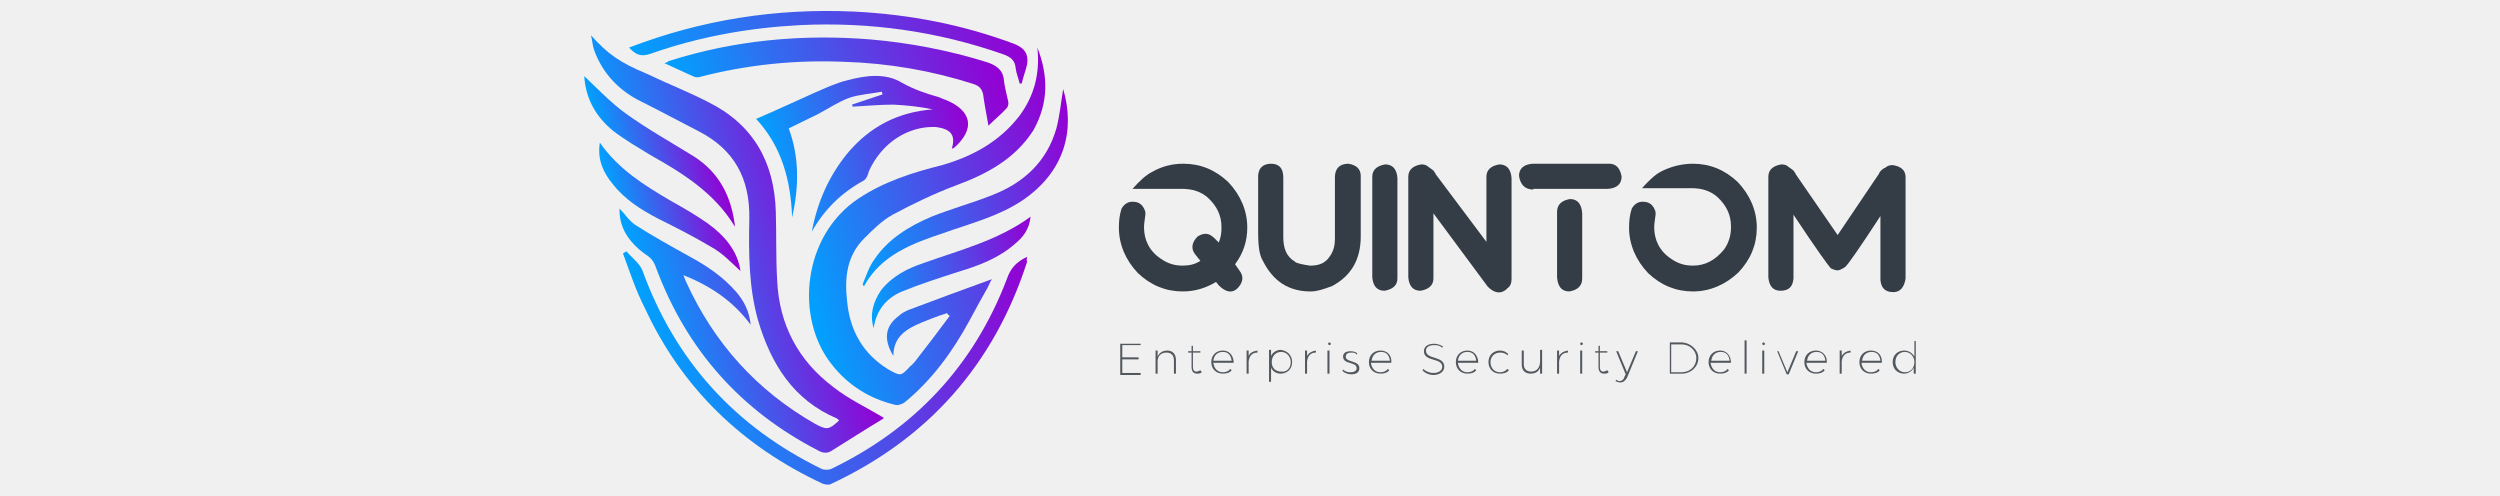
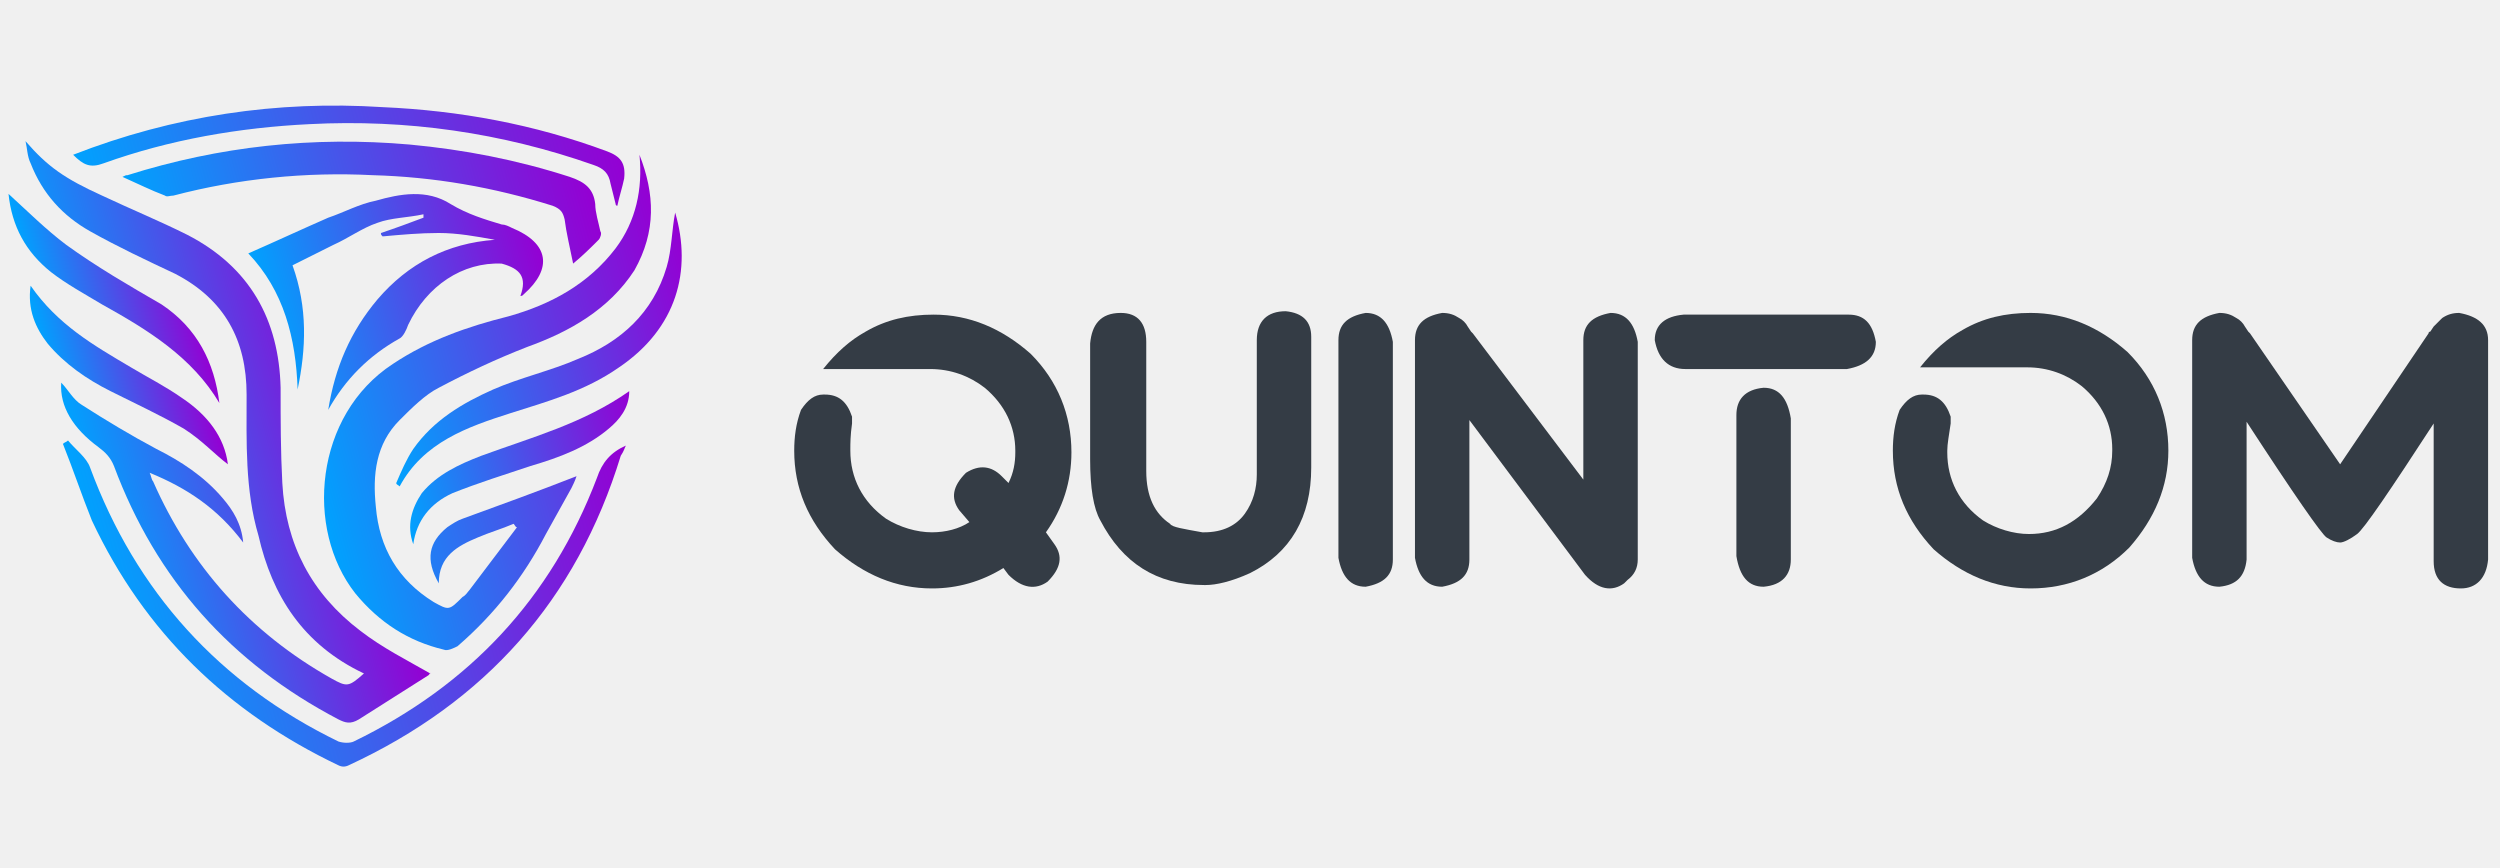
- <svg xmlns="http://www.w3.org/2000/svg" version="1.1" id="Layer_1" x="0px" y="0px" viewBox="0 0 368 73" style="enable-background:new 0 0 368 73;" xml:space="preserve">
+ <svg xmlns="http://www.w3.org/2000/svg" version="1.1" id="Layer_1" x="0px" y="0px" viewBox="0 0 147 51" style="enable-background:new 0 0 147 51;" xml:space="preserve">
  <style type="text/css">
- 	.st0{fill:url(#SVGID_1_);}
- 	.st1{fill:url(#SVGID_2_);}
- 	.st2{fill:url(#SVGID_3_);}
- 	.st3{fill:url(#SVGID_4_);}
- 	.st4{fill:url(#SVGID_5_);}
- 	.st5{fill:url(#SVGID_6_);}
- 	.st6{fill:url(#SVGID_7_);}
- 	.st7{fill:url(#SVGID_8_);}
- 	.st8{fill:url(#SVGID_9_);}
- 	.st9{fill:url(#SVGID_10_);}
- 	.st10{fill:url(#SVGID_11_);}
- 	.st11{fill:url(#SVGID_12_);}
- 	.st12{fill:url(#SVGID_13_);}
- 	.st13{fill:url(#SVGID_14_);}
- 	.st14{fill:url(#SVGID_15_);}
- 	.st15{fill:url(#SVGID_16_);}
- 	.st16{fill:url(#SVGID_17_);}
- 	.st17{fill:url(#SVGID_18_);}
- 	.st18{fill:url(#SVGID_19_);}
- 	.st19{fill:url(#SVGID_20_);}
- 	.st20{fill:url(#SVGID_21_);}
- 	.st21{fill:url(#SVGID_22_);}
- 	.st22{fill:url(#SVGID_23_);}
- 	.st23{fill:url(#SVGID_24_);}
- 	.st24{fill:url(#SVGID_25_);}
- 	.st25{fill:url(#SVGID_26_);}
- 	.st26{fill:url(#SVGID_27_);}
- 	.st27{fill:url(#SVGID_28_);}
- 	.st28{fill:url(#SVGID_29_);}
- 	.st29{fill:url(#SVGID_30_);}
- 	.st30{fill:url(#SVGID_31_);}
- 	.st31{fill:url(#SVGID_32_);}
- 	.st32{fill:url(#SVGID_33_);}
- 	.st33{fill:url(#SVGID_34_);}
- 	.st34{fill:url(#SVGID_35_);}
- 	.st35{fill:url(#SVGID_36_);}
- 	.st36{fill:url(#SVGID_37_);}
- 	.st37{fill:url(#SVGID_38_);}
- 	.st38{fill:url(#SVGID_39_);}
- 	.st39{fill:url(#SVGID_40_);}
- 	.st40{fill:#343C45;}
- 	.st41{fill:#52585E;}
- 	.st42{fill:url(#SVGID_41_);}
- 	.st43{fill:url(#SVGID_42_);}
- 	.st44{fill:url(#SVGID_43_);}
- 	.st45{fill:url(#SVGID_44_);}
- 	.st46{fill:url(#SVGID_45_);}
- 	.st47{fill:url(#SVGID_46_);}
- 	.st48{fill:url(#SVGID_47_);}
- 	.st49{fill:url(#SVGID_48_);}
- 	.st50{fill:url(#SVGID_49_);}
- 	.st51{fill:url(#SVGID_50_);}
- 	.st52{fill:url(#SVGID_51_);}
- 	.st53{fill:url(#SVGID_52_);}
- 	.st54{fill:url(#SVGID_53_);}
- 	.st55{fill:url(#SVGID_54_);}
- 	.st56{fill:url(#SVGID_55_);}
- 	.st57{fill:url(#SVGID_56_);}
- 	.st58{fill:url(#SVGID_57_);}
- 	.st59{fill:url(#SVGID_58_);}
- 	.st60{fill:url(#SVGID_59_);}
- 	.st61{fill:url(#SVGID_60_);}
- 	.st62{fill:url(#SVGID_61_);}
- 	.st63{fill:url(#SVGID_62_);}
- 	.st64{fill:url(#SVGID_63_);}
- 	.st65{fill:url(#SVGID_64_);}
- 	.st66{fill:url(#SVGID_65_);}
- 	.st67{fill:url(#SVGID_66_);}
- 	.st68{fill:url(#SVGID_67_);}
- 	.st69{fill:url(#SVGID_68_);}
- 	.st70{fill:url(#SVGID_69_);}
- 	.st71{fill:url(#SVGID_70_);}
+ 	.st0{fill:#FFFFFF;}
+ 	.st1{fill:#343C45;}
+ 	.st2{fill:url(#SVGID_1_);}
+ 	.st3{fill:url(#SVGID_2_);}
+ 	.st4{fill:url(#SVGID_3_);}
+ 	.st5{fill:url(#SVGID_4_);}
+ 	.st6{fill:url(#SVGID_5_);}
+ 	.st7{fill:url(#SVGID_6_);}
+ 	.st8{fill:url(#SVGID_7_);}
+ 	.st9{fill:url(#SVGID_8_);}
+ 	.st10{fill:url(#SVGID_9_);}
+ 	.st11{fill:url(#SVGID_10_);}
+ 	.st12{fill:url(#SVGID_11_);}
+ 	.st13{fill:url(#SVGID_12_);}
+ 	.st14{fill:url(#SVGID_13_);}
+ 	.st15{fill:url(#SVGID_14_);}
+ 	.st16{fill:url(#SVGID_15_);}
+ 	.st17{fill:url(#SVGID_16_);}
+ 	.st18{fill:url(#SVGID_17_);}
+ 	.st19{fill:url(#SVGID_18_);}
+ 	.st20{fill:url(#SVGID_19_);}
+ 	.st21{fill:url(#SVGID_20_);}
+ 	.st22{fill:url(#SVGID_21_);}
+ 	.st23{fill:url(#SVGID_22_);}
+ 	.st24{fill:url(#SVGID_23_);}
+ 	.st25{fill:url(#SVGID_24_);}
+ 	.st26{fill:url(#SVGID_25_);}
+ 	.st27{fill:url(#SVGID_26_);}
+ 	.st28{fill:url(#SVGID_27_);}
+ 	.st29{fill:url(#SVGID_28_);}
+ 	.st30{fill:url(#SVGID_29_);}
+ 	.st31{fill:url(#SVGID_30_);}
</style>
  <g>
    <g>
      <g>
-         <path class="st40" d="M179.4,35.7c0.3-0.7,0.4-1.4,0.4-2.1v-0.2c0-1.7-0.7-3.1-2-4.3c-1-0.9-2.3-1.3-3.8-1.3h-7.3l0,0     c1-1.1,1.9-2,2.9-2.5c1.4-0.8,2.9-1.2,4.6-1.2c2.5,0,4.7,0.9,6.6,2.7c1.8,1.9,2.8,4.2,2.8,6.7c0,2-0.6,3.8-1.8,5.4l0.7,1     c0.6,0.8,0.5,1.7-0.4,2.6c-0.8,0.7-1.7,0.5-2.7-0.5l-0.4-0.5c-1.5,0.9-3.1,1.4-4.9,1.4c-2.5,0-4.7-0.9-6.6-2.7     c-1.8-1.9-2.8-4.2-2.8-6.7c0-1,0.1-1.9,0.4-2.8c0.4-0.7,1-1,1.5-1h0.2c0.9,0,1.5,0.5,1.8,1.5c0,0.2,0,0.3,0,0.4     c-0.1,0.8-0.2,1.4-0.2,1.8v0.1c0,1.8,0.8,3.5,2.5,4.6c1,0.7,2,1,3.2,1c1,0,1.8-0.2,2.6-0.7l-0.8-1c-0.6-0.8-0.5-1.7,0.4-2.6     c1-0.6,1.7-0.5,2.5,0.3L179.4,35.7z" />
-         <path class="st40" d="M187.1,24.1c1.2,0,1.8,0.7,1.8,2v8.8c0,1.7,0.5,2.9,1.7,3.6c0.1,0.2,0.9,0.4,2.2,0.6h0.1     c1.3,0,2.2-0.4,2.8-1.3c0.6-0.8,0.8-1.7,0.8-2.6v-9.1c0-1.3,0.7-2,2-2c1.2,0.2,1.8,0.8,1.8,1.8v8.9c0,3.4-1.4,5.8-4.2,7.3     c-1.3,0.5-2.3,0.8-3.1,0.8h-0.1c-3.2,0-5.5-1.5-7-4.5c-0.5-0.8-0.7-2.1-0.7-4.2v-7.9C185.1,24.9,185.8,24.1,187.1,24.1z" />
-         <path class="st40" d="M202,28.8V26c0-1,0.7-1.6,1.9-1.8c1.1,0,1.7,0.7,1.8,2v0.4c0,0.1,0,0.1,0,0.2V41c0,1-0.7,1.6-1.9,1.8     c-1.1,0-1.7-0.7-1.8-2V28.8z" />
-         <path class="st40" d="M211,31.4V41c0,1-0.7,1.6-1.9,1.8c-1.1,0-1.7-0.7-1.8-2v-12V26c0-1,0.7-1.6,1.9-1.8c0.5,0,0.8,0.1,1.1,0.4     c0.2,0.1,0.4,0.3,0.7,0.5l0.2,0.3c0.1,0.1,0.1,0.1,0.1,0.2l7.5,10v-6.7V26c0-1,0.7-1.6,1.9-1.8c1.1,0,1.7,0.7,1.8,2v0.4     c0,0.1,0,0.1,0,0.2v14.3c0,0.6-0.2,1.1-0.7,1.4c-0.1,0.1-0.1,0.2-0.2,0.2c-0.8,0.6-1.7,0.4-2.6-0.5L211,31.4z" />
-         <path class="st40" d="M225.7,27.9c-1.2,0-1.9-0.7-2.1-2c0-1.1,0.7-1.7,2-1.8c0.1,0,0.1,0,0.2,0h11.1c1,0,1.6,0.7,1.8,1.9     c0,1.1-0.7,1.7-2,1.8h-1.3l0,0H225.7z M232.9,38.8V41c0,1.1-0.7,1.7-1.9,1.9c-1.1,0-1.7-0.7-1.8-2.1v-7.4l0,0v-2.2     c0-1.1,0.7-1.7,1.9-1.9c1.1,0,1.7,0.7,1.8,2.1V38.8L232.9,38.8z" />
-         <path class="st40" d="M249.2,24.1c2.5,0,4.7,0.9,6.6,2.7c1.8,1.9,2.8,4.2,2.8,6.7c0,2.5-0.9,4.7-2.7,6.6     c-1.9,1.8-4.2,2.8-6.7,2.8c-2.5,0-4.7-0.9-6.6-2.7c-1.8-1.9-2.8-4.2-2.8-6.7c0-1,0.1-1.9,0.4-2.8c0.4-0.7,1-1,1.5-1h0.2     c0.9,0,1.5,0.5,1.8,1.5c0,0.2,0,0.3,0,0.4c-0.1,0.8-0.2,1.4-0.2,1.8v0.1c0,1.8,0.8,3.5,2.5,4.6c1,0.7,2,1,3.2,1     c1.8,0,3.3-0.8,4.6-2.4c0.7-1,1-2.1,1-3.2v-0.2c0-1.7-0.7-3.1-2-4.3c-1-0.9-2.3-1.3-3.8-1.3h-7.3l0,0c1-1.1,1.9-2,2.9-2.5     C246,24.5,247.6,24.1,249.2,24.1z" />
-         <path class="st40" d="M264,31.6V41c-0.1,1.2-0.7,1.8-1.9,1.8c-1.1,0-1.7-0.7-1.8-2v-12V26c0-1,0.7-1.6,1.9-1.8     c0.5,0,0.8,0.1,1.1,0.4c0.2,0.1,0.4,0.3,0.7,0.5l0.2,0.3c0.1,0.1,0.1,0.1,0.1,0.2l6.2,9l6-8.9c0.1-0.1,0.1-0.1,0.1-0.2l0.2-0.3     c0.2-0.2,0.4-0.4,0.7-0.5c0.3-0.3,0.7-0.4,1.1-0.4c1.3,0.2,1.9,0.8,1.9,1.8v2.9v12c-0.2,1.3-0.8,2-1.8,2c-1.2,0-1.8-0.6-1.9-1.8     v-9.4c-3,4.6-4.8,7.2-5.2,7.5s-0.9,0.5-1.1,0.5s-0.6-0.1-1-0.3C269.2,39.2,267.3,36.6,264,31.6z" />
-       </g>
-       <g>
-         <g>
-           <path class="st41" d="M167.9,50.5v0.3h-2.7v1.8h2.4v0.3h-2.4v2h2.7v0.3h-3v-4.6h3V50.5z" />
-           <path class="st41" d="M173.1,53V55h-0.3v-2c0-0.7-0.4-1.1-1.1-1.1c-0.8,0-1.3,0.5-1.3,1.3V55h-0.3v-3.4h0.3v0.9      c0.2-0.5,0.7-0.9,1.4-0.9C172.6,51.6,173.1,52.1,173.1,53z" />
-           <path class="st41" d="M176.9,54.8c-0.2,0.2-0.5,0.2-0.7,0.2c-0.5,0-0.8-0.3-0.8-1v-2.1h-0.5v-0.2h0.5v-0.8h0.2v0.8h1.1v0.2h-1.1      v2.1c0,0.5,0.2,0.7,0.5,0.7c0.2,0,0.4-0.1,0.6-0.2L176.9,54.8z" />
-           <path class="st41" d="M181.6,53.4h-3c0.1,0.8,0.6,1.4,1.4,1.4c0.5,0,0.9-0.2,1.1-0.5l0.2,0.2c-0.3,0.4-0.8,0.5-1.3,0.5      c-1,0-1.7-0.7-1.7-1.7c0-1,0.7-1.7,1.7-1.7C181,51.6,181.6,52.4,181.6,53.4z M181.3,53.1c-0.1-0.8-0.5-1.3-1.3-1.3      s-1.3,0.5-1.4,1.3H181.3z" />
-           <path class="st41" d="M185.1,51.6v0.3c-0.8,0-1.2,0.5-1.3,1.3V55h-0.3v-3.4h0.3v0.8C184,51.9,184.5,51.7,185.1,51.6z" />
-           <path class="st41" d="M190.2,53.3c0,1-0.7,1.7-1.7,1.7c-0.7,0-1.2-0.4-1.4-0.9v2.1h-0.3v-4.7h0.3v0.9c0.2-0.5,0.8-0.9,1.4-0.9      C189.5,51.6,190.2,52.3,190.2,53.3z M190,53.3c0-0.8-0.6-1.5-1.4-1.5s-1.4,0.6-1.4,1.5c0,0.9,0.6,1.4,1.4,1.4      C189.4,54.8,190,54.2,190,53.3z" />
-           <path class="st41" d="M193.7,51.6v0.3c-0.8,0-1.2,0.5-1.3,1.3V55h-0.3v-3.4h0.3v0.8C192.7,51.9,193.1,51.7,193.7,51.6z" />
-           <path class="st41" d="M195.9,50.6c0,0.1-0.1,0.2-0.2,0.2c-0.1,0-0.2-0.1-0.2-0.2c0-0.1,0.1-0.2,0.2-0.2      C195.7,50.4,195.9,50.5,195.9,50.6z M195.7,51.7V55h-0.3v-3.4H195.7z" />
-           <path class="st41" d="M198.9,51.9c-0.5,0-0.8,0.2-0.8,0.6c0,0.9,2,0.5,2,1.7c0,0.7-0.6,0.9-1.2,0.9c-0.5,0-1-0.2-1.3-0.5      l0.1-0.2c0.3,0.3,0.7,0.4,1.1,0.4c0.5,0,0.9-0.2,0.9-0.6c0-1-2-0.5-2-1.7c0-0.6,0.5-0.8,1.1-0.8c0.4,0,0.7,0.1,1,0.3l-0.1,0.2      C199.5,51.9,199.2,51.9,198.9,51.9z" />
-           <path class="st41" d="M204.8,53.4h-3c0.1,0.8,0.6,1.4,1.4,1.4c0.5,0,0.9-0.2,1.1-0.5l0.2,0.2c-0.3,0.4-0.8,0.5-1.3,0.5      c-1,0-1.7-0.7-1.7-1.7c0-1,0.7-1.7,1.7-1.7C204.3,51.6,204.9,52.4,204.8,53.4z M204.6,53.1c-0.1-0.8-0.5-1.3-1.3-1.3      s-1.3,0.5-1.4,1.3H204.6z" />
-           <path class="st41" d="M211.1,50.8c-0.7,0-1.2,0.3-1.2,0.8c0,1.4,2.7,0.7,2.7,2.4c0,0.7-0.7,1.2-1.6,1.2c-0.6,0-1.3-0.3-1.6-0.7      l0.1-0.2c0.4,0.4,1,0.6,1.5,0.6c0.8,0,1.3-0.4,1.3-0.9c0-1.4-2.7-0.7-2.7-2.3c0-0.7,0.6-1.1,1.5-1.1c0.5,0,1,0.2,1.3,0.4      l-0.1,0.2C211.9,50.8,211.4,50.8,211.1,50.8z" />
-           <path class="st41" d="M217.6,53.4h-3c0.1,0.8,0.6,1.4,1.4,1.4c0.5,0,0.9-0.2,1.1-0.5l0.2,0.2c-0.3,0.4-0.8,0.5-1.3,0.5      c-1,0-1.7-0.7-1.7-1.7c0-1,0.7-1.7,1.7-1.7C217,51.6,217.6,52.4,217.6,53.4z M217.3,53.1c-0.1-0.8-0.5-1.3-1.3-1.3      s-1.3,0.5-1.4,1.3H217.3z" />
-           <path class="st41" d="M220.8,51.9c-0.8,0-1.4,0.6-1.4,1.4c0,0.9,0.6,1.5,1.4,1.5c0.5,0,0.8-0.2,1.1-0.5l0.2,0.2      c-0.3,0.4-0.8,0.5-1.3,0.5c-1,0-1.7-0.7-1.7-1.7c0-1,0.7-1.7,1.7-1.7c0.5,0,0.9,0.2,1.2,0.5l-0.1,0.2      C221.6,52,221.2,51.9,220.8,51.9z" />
-           <path class="st41" d="M227,51.7V55h-0.3v-0.9c-0.2,0.6-0.7,0.9-1.4,0.9c-0.8,0-1.3-0.5-1.3-1.3v-2.1h0.3v2      c0,0.7,0.4,1.1,1.1,1.1c0.8,0,1.3-0.6,1.3-1.5v-1.7H227z" />
-           <path class="st41" d="M230.8,51.6v0.3c-0.8,0-1.2,0.5-1.3,1.3V55h-0.3v-3.4h0.3v0.8C229.8,51.9,230.2,51.7,230.8,51.6z" />
-           <path class="st41" d="M233,50.6c0,0.1-0.1,0.2-0.2,0.2s-0.2-0.1-0.2-0.2c0-0.1,0.1-0.2,0.2-0.2S233,50.5,233,50.6z M232.9,51.7      V55h-0.3v-3.4H232.9z" />
-           <path class="st41" d="M236.8,54.8c-0.2,0.2-0.5,0.2-0.7,0.2c-0.5,0-0.8-0.3-0.8-1v-2.1h-0.5v-0.2h0.5v-0.8h0.2v0.8h1.1v0.2h-1.1      v2.1c0,0.5,0.2,0.7,0.5,0.7c0.2,0,0.4-0.1,0.6-0.2L236.8,54.8z" />
-           <path class="st41" d="M238.5,56.3c-0.2,0-0.5-0.1-0.7-0.2l0.1-0.2c0.2,0.1,0.3,0.2,0.5,0.2c0.3,0,0.6-0.2,0.7-0.6l0.2-0.4      l-1.4-3.4h0.3l1.3,3.1l1.3-3.1h0.3l-1.6,3.9C239.2,56.1,238.9,56.3,238.5,56.3z" />
-           <path class="st41" d="M250,52.7c0,1.3-1.1,2.3-2.4,2.3h-1.8v-4.6h1.8C248.9,50.5,250,51.5,250,52.7z M249.7,52.7      c0-1.1-1-2-2.1-2H246v4.1h1.5C248.8,54.8,249.7,53.9,249.7,52.7z" />
-           <path class="st41" d="M254.8,53.4h-3c0.1,0.8,0.6,1.4,1.4,1.4c0.5,0,0.9-0.2,1.1-0.5l0.2,0.2c-0.3,0.4-0.8,0.5-1.3,0.5      c-1,0-1.7-0.7-1.7-1.7c0-1,0.7-1.7,1.7-1.7C254.2,51.6,254.8,52.4,254.8,53.4z M254.6,53.1c-0.1-0.8-0.5-1.3-1.3-1.3      s-1.3,0.5-1.4,1.3H254.6z" />
-           <path class="st41" d="M257.1,50.2V55h-0.3v-4.9H257.1z" />
-           <path class="st41" d="M259.8,50.6c0,0.1-0.1,0.2-0.2,0.2c-0.1,0-0.2-0.1-0.2-0.2c0-0.1,0.1-0.2,0.2-0.2      C259.7,50.4,259.8,50.5,259.8,50.6z M259.7,51.7V55h-0.3v-3.4H259.7z" />
-           <path class="st41" d="M261.8,51.7l1.3,3.1l1.3-3.1h0.3l-1.4,3.4h-0.3l-1.4-3.4H261.8z" />
-           <path class="st41" d="M268.9,53.4h-3c0.1,0.8,0.6,1.4,1.4,1.4c0.5,0,0.9-0.2,1.1-0.5l0.2,0.2c-0.3,0.4-0.8,0.5-1.3,0.5      c-1,0-1.7-0.7-1.7-1.7c0-1,0.7-1.7,1.7-1.7C268.3,51.6,269,52.4,268.9,53.4z M268.7,53.1c-0.1-0.8-0.5-1.3-1.3-1.3      s-1.3,0.5-1.4,1.3H268.7z" />
-           <path class="st41" d="M272.4,51.6v0.3c-0.8,0-1.2,0.5-1.3,1.3V55h-0.3v-3.4h0.3v0.8C271.4,51.9,271.8,51.7,272.4,51.6z" />
-           <path class="st41" d="M277,53.4h-3c0.1,0.8,0.6,1.4,1.4,1.4c0.5,0,0.9-0.2,1.1-0.5l0.2,0.2c-0.3,0.4-0.8,0.5-1.3,0.5      c-1,0-1.7-0.7-1.7-1.7c0-1,0.7-1.7,1.7-1.7C276.5,51.6,277.1,52.4,277,53.4z M276.8,53.1c-0.1-0.8-0.5-1.3-1.3-1.3      s-1.3,0.5-1.4,1.3H276.8z" />
-           <path class="st41" d="M282,50.2V55h-0.3v-0.9c-0.2,0.5-0.8,0.9-1.4,0.9c-1,0-1.7-0.7-1.7-1.7c0-1,0.7-1.7,1.7-1.7      c0.7,0,1.2,0.4,1.5,0.9v-2.3C281.8,50.2,282,50.2,282,50.2z M281.8,53.3c0-0.8-0.6-1.5-1.4-1.5c-0.8,0-1.4,0.6-1.4,1.5      c0,0.8,0.6,1.5,1.4,1.5C281.2,54.8,281.8,54.2,281.8,53.3z" />
-         </g>
+         <path class="st1" d="M59.3,28.4c0.3-0.6,0.4-1.2,0.4-1.8v-0.1c0-1.4-0.6-2.7-1.8-3.7c-0.9-0.7-2-1.1-3.2-1.1h-6.3v0     c0.8-1,1.6-1.7,2.5-2.2c1.2-0.7,2.5-1,4-1c2.1,0,4,0.8,5.7,2.3c1.6,1.6,2.4,3.6,2.4,5.8c0,1.7-0.5,3.3-1.5,4.7L62,32     c0.5,0.7,0.4,1.4-0.4,2.2c-0.7,0.5-1.5,0.4-2.3-0.4L59,33.4c-1.3,0.8-2.7,1.2-4.2,1.2c-2.1,0-4-0.8-5.7-2.3     c-1.6-1.7-2.4-3.6-2.4-5.8c0-0.8,0.1-1.6,0.4-2.4c0.4-0.6,0.8-0.9,1.3-0.9h0.1c0.8,0,1.3,0.4,1.6,1.3c0,0.2,0,0.3,0,0.4     C50,25.6,50,26.1,50,26.4v0.1c0,1.6,0.7,3,2.1,4c0.8,0.5,1.8,0.8,2.7,0.8c0.8,0,1.6-0.2,2.2-0.6L56.4,30     c-0.5-0.7-0.4-1.4,0.4-2.2c0.8-0.5,1.5-0.4,2.1,0.2L59.3,28.4z" />
+         <path class="st1" d="M65.9,18.4c1,0,1.5,0.6,1.5,1.7v7.6c0,1.5,0.5,2.5,1.4,3.1c0.1,0.2,0.8,0.3,1.9,0.5h0.1     c1.1,0,1.9-0.4,2.4-1.1s0.7-1.5,0.7-2.3v-7.9c0-1.1,0.6-1.7,1.7-1.7c1,0.1,1.5,0.6,1.5,1.5v7.7c0,2.9-1.2,5-3.6,6.2     c-1.1,0.5-2,0.7-2.6,0.7h-0.1c-2.8,0-4.8-1.3-6.1-3.8c-0.4-0.7-0.6-1.9-0.6-3.6v-6.8C64.2,19.1,64.7,18.4,65.9,18.4z" />
+         <path class="st1" d="M78.7,22.4V20c0-0.9,0.5-1.4,1.6-1.6c0.9,0,1.4,0.6,1.6,1.7v0.3c0,0.1,0,0.1,0,0.2l0,12.3     c0,0.9-0.5,1.4-1.6,1.6c-0.9,0-1.4-0.6-1.6-1.7L78.7,22.4z" />
+         <path class="st1" d="M86.4,24.7l0,8.2c0,0.9-0.5,1.4-1.6,1.6c-0.9,0-1.4-0.6-1.6-1.7l0-10.4V20c0-0.9,0.5-1.4,1.6-1.6     c0.4,0,0.7,0.1,1,0.3c0.2,0.1,0.4,0.3,0.5,0.5l0.2,0.3c0,0,0.1,0.1,0.1,0.1l6.5,8.6l0-5.8V20c0-0.9,0.5-1.4,1.6-1.6     c0.9,0,1.4,0.6,1.6,1.7v0.3c0,0.1,0,0.1,0,0.2l0,12.3c0,0.5-0.2,0.9-0.6,1.2c-0.1,0.1-0.1,0.1-0.2,0.2c-0.7,0.5-1.5,0.4-2.3-0.5     L86.4,24.7z" />
+         <path class="st1" d="M99.1,21.7c-1,0-1.6-0.6-1.8-1.7c0-0.9,0.6-1.4,1.7-1.5c0.1,0,0.1,0,0.2,0l9.5,0c0.9,0,1.4,0.5,1.6,1.6     c0,0.9-0.6,1.4-1.7,1.6h-1.1v0H99.1z M105.3,31v1.9c0,0.9-0.5,1.5-1.6,1.6c-0.9,0-1.4-0.6-1.6-1.8l0-6.4h0v-1.9     c0-0.9,0.5-1.5,1.6-1.6c0.9,0,1.4,0.6,1.6,1.8L105.3,31L105.3,31z" />
+         <path class="st1" d="M119.4,18.4c2.1,0,4,0.8,5.7,2.3c1.6,1.6,2.4,3.6,2.4,5.8c0,2.1-0.8,4-2.3,5.7c-1.6,1.6-3.6,2.4-5.8,2.4     c-2.1,0-4-0.8-5.7-2.3c-1.6-1.7-2.4-3.6-2.4-5.8c0-0.8,0.1-1.6,0.4-2.4c0.4-0.6,0.8-0.9,1.3-0.9h0.1c0.8,0,1.3,0.4,1.6,1.3     c0,0.2,0,0.3,0,0.4c-0.1,0.7-0.2,1.2-0.2,1.6v0.1c0,1.6,0.7,3,2.1,4c0.8,0.5,1.8,0.8,2.7,0.8c1.6,0,2.9-0.7,4-2.1     c0.6-0.9,0.9-1.8,0.9-2.8v-0.1c0-1.4-0.6-2.7-1.8-3.7c-0.9-0.7-2-1.1-3.2-1.1h-6.3v0c0.8-1,1.6-1.7,2.5-2.2     C116.6,18.7,117.9,18.4,119.4,18.4z" />
+         <path class="st1" d="M132.1,24.8l0,8.1c-0.1,1-0.6,1.5-1.6,1.6c-0.9,0-1.4-0.6-1.6-1.7l0-10.4V20c0-0.9,0.5-1.4,1.6-1.6     c0.4,0,0.7,0.1,1,0.3c0.2,0.1,0.4,0.3,0.5,0.5l0.2,0.3c0,0,0.1,0.1,0.1,0.1l5.3,7.7l5.2-7.7c0-0.1,0.1-0.1,0.1-0.1l0.2-0.3     c0.2-0.2,0.4-0.4,0.5-0.5c0.3-0.2,0.6-0.3,1-0.3c1.1,0.2,1.7,0.7,1.7,1.6v2.5l0,10.4c-0.1,1.1-0.7,1.7-1.6,1.7     c-1,0-1.6-0.5-1.6-1.6l0-8.1c-2.6,4-4.1,6.2-4.5,6.5c-0.4,0.3-0.8,0.5-1,0.5s-0.5-0.1-0.8-0.3C136.5,31.4,134.9,29.1,132.1,24.8z     " />
      </g>
    </g>
    <g>
-       <linearGradient id="SVGID_1_" gradientUnits="userSpaceOnUse" x1="93.114" y1="34.827" x2="122.046" y2="42.579" gradientTransform="matrix(1 0 0 -1 0 73.9405)">
+       <linearGradient id="SVGID_1_" gradientUnits="userSpaceOnUse" x1="4.572" y1="26.943" x2="20.606" y2="22.647">
        <stop offset="0" style="stop-color:#00A2FE" />
        <stop offset="1" style="stop-color:#9400D3" />
      </linearGradient>
-       <path class="st0" d="M123.5,61.9c-1.5,1.4-1.8,1.4-3.5,0.5c-8.6-4.9-14.9-11.9-19-20.9c-0.1-0.2-0.2-0.5-0.4-1    c4,1.6,7.3,3.8,9.9,7.3c-0.2-2-1-3.5-2.1-4.8c-2-2.3-4.4-3.9-7-5.3c-2.7-1.5-5.4-3-7.9-4.6c-0.9-0.6-1.5-1.6-2.3-2.4    c-0.1,2.6,1.2,4.9,3.9,6.8c0.8,0.5,1.2,1.1,1.5,2c4.5,12,12.4,20.9,23.8,26.8c0.7,0.4,1.4,0.5,2.1,0c2.4-1.5,4.9-3.1,7.4-4.6    c0.2-0.1,0.2-0.3,0.2-0.2c-2.5-1.5-5.1-2.7-7.4-4.5c-5.2-3.9-8-9.2-8.3-15.7c-0.2-3.3-0.1-6.7-0.2-10.1c-0.2-7.3-3.3-12.9-10-16.2    c-2.9-1.5-6-2.7-8.9-4.1c-4.1-1.7-5.9-3-8.3-5.7c0.2,0.8,0.2,1.5,0.5,2.3c1.2,3.2,3.4,5.6,6.4,7.2c3,1.5,6,3.1,8.9,4.6    c5.3,2.7,7.6,7,7.5,12.9c-0.1,5-0.1,10.1,1.3,15c1.9,6.4,5.2,11.7,11.6,14.4C123.4,61.8,123.5,61.8,123.5,61.9z" />
-       <linearGradient id="SVGID_2_" gradientUnits="userSpaceOnUse" x1="117.603" y1="34.041" x2="158.711" y2="45.056" gradientTransform="matrix(1 0 0 -1 0 73.9405)">
+       <path class="st2" d="M21.4,39.6c-0.9,0.8-1,0.8-1.9,0.3c-4.8-2.7-8.3-6.6-10.5-11.6c-0.1-0.1-0.1-0.3-0.2-0.5    c2.2,0.9,4,2.1,5.5,4.1c-0.1-1.1-0.6-1.9-1.2-2.6c-1.1-1.3-2.5-2.2-3.9-2.9c-1.5-0.8-3-1.7-4.4-2.6c-0.5-0.3-0.8-0.9-1.2-1.3    c-0.1,1.4,0.7,2.7,2.2,3.8c0.4,0.3,0.7,0.6,0.9,1.1c2.5,6.7,6.9,11.6,13.2,14.9c0.4,0.2,0.7,0.3,1.2,0c1.4-0.9,2.7-1.7,4.1-2.6    c0.1-0.1,0.1-0.2,0.1-0.1c-1.4-0.8-2.8-1.5-4.1-2.5c-2.9-2.2-4.4-5.1-4.6-8.7c-0.1-1.9-0.1-3.7-0.1-5.6c-0.1-4-1.8-7.1-5.5-9    c-1.6-0.8-3.3-1.5-5-2.3c-2.2-1-3.2-1.7-4.5-3.2c0.1,0.4,0.1,0.9,0.3,1.3c0.7,1.8,1.9,3.1,3.5,4c1.6,0.9,3.3,1.7,5,2.5    c2.9,1.5,4.2,3.9,4.2,7.1c0,2.8-0.1,5.6,0.7,8.3C16,35,17.8,37.9,21.4,39.6C21.4,39.5,21.4,39.5,21.4,39.6z" />
+       <linearGradient id="SVGID_2_" gradientUnits="userSpaceOnUse" x1="18.152" y1="27.364" x2="40.942" y2="21.258">
        <stop offset="0" style="stop-color:#00A2FE" />
        <stop offset="1" style="stop-color:#9400D3" />
      </linearGradient>
-       <path class="st1" d="M152.7,7c0.4,3.7-0.4,7-2.6,10c-2.9,3.8-6.9,6-11.4,7.3c-4.4,1.1-8.5,2.4-12.3,4.9c-8.3,5.5-9.4,17.6-4,24.4    c2.4,3.1,5.6,5.1,9.4,6c0.4,0.1,1-0.1,1.4-0.4c4-3.3,7-7.4,9.5-12c0.9-1.7,1.8-3.3,2.7-4.9c0.2-0.4,0.3-0.7,0.6-1.2    c-4.2,1.5-8.2,3-12.2,4.5c-0.5,0.2-1.1,0.5-1.5,0.9c-2,1.5-2.3,3.4-0.8,5.9c0-2.9,2-4,4.1-4.9c1.2-0.5,2.5-1,3.8-1.4    c0.1,0.1,0.2,0.3,0.4,0.4c-1.7,2.3-3.4,4.5-5.1,6.7c-0.2,0.2-0.4,0.5-0.7,0.7c-1.4,1.5-1.4,1.5-3.2,0.5c-3.8-2.3-5.7-5.8-6.1-10    c-0.4-3.4-0.1-6.7,2.5-9.3c1.3-1.3,2.6-2.6,4.2-3.5c3-1.6,6.1-3.1,9.3-4.3c4.6-1.7,8.7-3.9,11.4-8.1    C154.4,15.1,154.3,11.1,152.7,7z" />
-       <linearGradient id="SVGID_3_" gradientUnits="userSpaceOnUse" x1="113.398" y1="48.529" x2="142.443" y2="56.312" gradientTransform="matrix(1 0 0 -1 0 73.9405)">
+       <path class="st3" d="M37.6,9.1c0.2,2-0.2,3.9-1.4,5.5c-1.6,2.1-3.8,3.3-6.3,4c-2.4,0.6-4.7,1.4-6.8,2.8c-4.6,3-5.2,9.7-2.2,13.5    c1.4,1.7,3.1,2.8,5.2,3.3c0.2,0.1,0.6-0.1,0.8-0.2c2.2-1.9,3.9-4.1,5.2-6.6c0.5-0.9,1-1.8,1.5-2.7c0.1-0.2,0.2-0.4,0.3-0.7    c-2.3,0.9-4.5,1.7-6.7,2.5c-0.3,0.1-0.6,0.3-0.9,0.5c-1.1,0.9-1.3,1.9-0.5,3.3c0-1.6,1.1-2.2,2.3-2.7c0.7-0.3,1.4-0.5,2.1-0.8    c0.1,0.1,0.1,0.2,0.2,0.2c-0.9,1.2-1.9,2.5-2.8,3.7c-0.1,0.1-0.2,0.3-0.4,0.4c-0.8,0.8-0.8,0.8-1.7,0.3c-2.1-1.3-3.2-3.2-3.4-5.6    c-0.2-1.9,0-3.7,1.4-5.1c0.7-0.7,1.5-1.5,2.3-1.9c1.7-0.9,3.4-1.7,5.2-2.4c2.5-0.9,4.8-2.2,6.3-4.5C38.6,13.6,38.5,11.4,37.6,9.1z    " />
+       <linearGradient id="SVGID_3_" gradientUnits="userSpaceOnUse" x1="15.833" y1="19.344" x2="31.918" y2="15.034">
        <stop offset="0" style="stop-color:#00A2FE" />
        <stop offset="1" style="stop-color:#9400D3" />
      </linearGradient>
-       <path class="st2" d="M140.1,21.9c0.2-0.1,0.2-0.1,0.3-0.1c3.2-2.8,2.7-5.5-1.2-7.1c-0.4-0.1-0.7-0.3-1-0.4    c-1.8-0.5-3.6-1.1-5.4-2.1c-2.4-1.5-5.4-1.1-8-0.4c-1.7,0.4-3.4,1.2-5,1.9c-2.9,1.3-5.7,2.6-8.5,3.8c3.8,4.1,5.1,9.1,5.3,14.5    c1-4.4,1.1-8.8-0.5-13.1c1.4-0.7,2.9-1.4,4.3-2.1c1.5-0.8,3-1.8,4.6-2.4c1.5-0.5,3.2-0.6,4.8-0.9c0,0.1,0.1,0.2,0.1,0.4    c-1.5,0.5-3,1-4.5,1.5c0.1,0.1,0.1,0.2,0.1,0.3c2-0.1,4-0.3,6-0.3c2,0.1,3.9,0.3,5.8,0.7c-5.1,0.4-9.2,2.5-12.5,6.4    c-2.8,3.4-4.5,7.3-5.3,11.6c1.8-3.2,4.3-5.7,7.6-7.5c0.4-0.2,0.7-0.9,0.8-1.4c1.9-4.2,5.8-6.7,9.9-6.5    C140,19,140.7,19.9,140.1,21.9z" />
-       <linearGradient id="SVGID_4_" gradientUnits="userSpaceOnUse" x1="100.551" y1="54.495" x2="146.564" y2="66.824" gradientTransform="matrix(1 0 0 -1 0 73.9405)">
+       <path class="st4" d="M30.6,17.4c0.1,0,0.1,0,0.2-0.1c1.7-1.5,1.5-3-0.7-3.9c-0.2-0.1-0.4-0.2-0.6-0.2c-1-0.3-2-0.6-3-1.2    c-1.4-0.9-3-0.6-4.4-0.2c-1,0.2-1.9,0.7-2.8,1c-1.6,0.7-3.1,1.4-4.7,2.1c2.1,2.2,2.8,5,2.9,8c0.5-2.4,0.6-4.8-0.3-7.3    c0.8-0.4,1.6-0.8,2.4-1.2c0.9-0.4,1.7-1,2.6-1.3c0.8-0.3,1.8-0.3,2.7-0.5c0,0.1,0,0.1,0,0.2c-0.8,0.3-1.6,0.6-2.5,0.9    c0,0.1,0,0.1,0.1,0.2c1.1-0.1,2.2-0.2,3.3-0.2c1.1,0,2.2,0.2,3.3,0.4c-2.8,0.2-5.1,1.4-6.9,3.5c-1.6,1.9-2.5,4-2.9,6.5    c1-1.8,2.4-3.2,4.2-4.2c0.2-0.1,0.4-0.5,0.5-0.8c1.1-2.3,3.2-3.7,5.5-3.6C30.6,15.8,31,16.3,30.6,17.4z" />
+       <linearGradient id="SVGID_4_" gradientUnits="userSpaceOnUse" x1="8.715" y1="16.035" x2="34.216" y2="9.202">
        <stop offset="0" style="stop-color:#00A2FE" />
        <stop offset="1" style="stop-color:#9400D3" />
      </linearGradient>
-       <path class="st3" d="M97.8,9.3c1.6,0.7,3,1.4,4.4,2c0.2,0.1,0.6,0.1,0.9,0c7-1.8,14-2.5,21.2-2.2c6.5,0.2,12.9,1.3,19.1,3.3    c0.8,0.3,1.1,0.7,1.3,1.4c0.2,1.5,0.5,3,0.8,4.7c1-1,1.9-1.7,2.7-2.6c0.2-0.2,0.3-0.7,0.2-1c-0.2-1-0.5-2-0.6-2.9    c-0.1-1.7-1.1-2.4-2.7-2.9c-5.5-1.7-11.2-2.8-17-3.3C118.1,5,108.1,5.9,98.4,9C98.3,9.1,98.2,9.2,97.8,9.3z" />
-       <linearGradient id="SVGID_5_" gradientUnits="userSpaceOnUse" x1="96.879" y1="17.03" x2="152.291" y2="31.878" gradientTransform="matrix(1 0 0 -1 0 73.9405)">
+       <path class="st5" d="M7.2,10.4c0.9,0.4,1.7,0.8,2.5,1.1c0.1,0.1,0.3,0,0.5,0c3.8-1,7.8-1.4,11.7-1.2c3.6,0.1,7.1,0.7,10.6,1.8    c0.5,0.2,0.6,0.4,0.7,0.8c0.1,0.8,0.3,1.6,0.5,2.6c0.6-0.5,1-0.9,1.5-1.4c0.1-0.1,0.2-0.4,0.1-0.5c-0.1-0.5-0.3-1.1-0.3-1.6    c-0.1-0.9-0.6-1.3-1.5-1.6c-3.1-1-6.2-1.6-9.4-1.9C18.4,8,12.9,8.6,7.5,10.3C7.4,10.3,7.4,10.3,7.2,10.4z" />
+       <linearGradient id="SVGID_5_" gradientUnits="userSpaceOnUse" x1="6.666" y1="36.798" x2="37.398" y2="28.563">
        <stop offset="0" style="stop-color:#00A2FE" />
        <stop offset="1" style="stop-color:#9400D3" />
      </linearGradient>
-       <path class="st4" d="M151.2,37.8c-1.7,0.8-2.5,1.8-3,3.3c-4.9,12.8-13.6,22-25.8,27.9c-0.4,0.2-1.1,0.2-1.5,0    c-12.7-6.2-21.5-15.9-26.3-29.1c-0.4-1.1-1.6-2-2.4-2.9c-0.2,0.1-0.3,0.2-0.5,0.3c1,2.7,1.9,5.5,3.2,8    c5.5,11.9,14.4,20.4,26.2,25.9c0.3,0.1,0.8,0.2,1.1,0.1c14.4-6.7,24.1-17.6,29-32.8C151.1,38.4,151.1,38.2,151.2,37.8z" />
-       <linearGradient id="SVGID_6_" gradientUnits="userSpaceOnUse" x1="95.185" y1="57.496" x2="149.507" y2="72.052" gradientTransform="matrix(1 0 0 -1 0 73.9405)">
+       <path class="st6" d="M36.8,26.2c-0.9,0.4-1.4,1-1.7,1.9c-2.7,7.1-7.5,12.2-14.3,15.5c-0.2,0.1-0.6,0.1-0.9,0    c-7-3.4-11.9-8.8-14.6-16.1c-0.2-0.6-0.9-1.1-1.3-1.6c-0.1,0.1-0.2,0.1-0.3,0.2c0.6,1.5,1.1,3,1.7,4.5c3.1,6.6,8,11.3,14.5,14.4    c0.2,0.1,0.4,0.1,0.6,0c8-3.7,13.4-9.7,16-18.2C36.7,26.5,36.7,26.4,36.8,26.2z" />
+       <linearGradient id="SVGID_6_" gradientUnits="userSpaceOnUse" x1="5.735" y1="14.369" x2="35.816" y2="6.309">
        <stop offset="0" style="stop-color:#00A2FE" />
        <stop offset="1" style="stop-color:#9400D3" />
      </linearGradient>
-       <path class="st5" d="M150.4,12.3c0.2-1,0.6-1.9,0.8-2.9c0.2-1.5-0.4-2.3-1.8-2.9c-7.7-2.9-15.6-4.4-23.8-4.8    C114.2,1.2,103.3,2.9,92.6,7c1,1.1,1.8,1.4,3.2,0.9c7.1-2.5,14.4-3.8,21.9-4.2C128,3.2,138,4.6,147.7,8c1.1,0.4,1.7,0.9,1.8,2    c0.1,0.8,0.4,1.5,0.6,2.3C150.3,12.3,150.3,12.3,150.4,12.3z" />
-       <linearGradient id="SVGID_7_" gradientUnits="userSpaceOnUse" x1="124.276" y1="41.607" x2="159.06" y2="50.928" gradientTransform="matrix(1 0 0 -1 0 73.9405)">
+       <path class="st7" d="M36.3,12.1c0.1-0.5,0.3-1.1,0.4-1.6c0.1-0.9-0.2-1.3-1-1.6c-4.3-1.6-8.7-2.4-13.2-2.6    C16.3,5.9,10.2,6.8,4.3,9.1c0.6,0.6,1,0.8,1.8,0.5c3.9-1.4,8-2.1,12.1-2.3C23.9,7,29.5,7.8,34.9,9.7c0.6,0.2,0.9,0.5,1,1.1    c0.1,0.4,0.2,0.8,0.3,1.2C36.2,12.1,36.3,12.1,36.3,12.1z" />
+       <linearGradient id="SVGID_7_" gradientUnits="userSpaceOnUse" x1="21.837" y1="23.151" x2="41.128" y2="17.982">
        <stop offset="0" style="stop-color:#00A2FE" />
        <stop offset="1" style="stop-color:#9400D3" />
      </linearGradient>
-       <path class="st6" d="M127.2,42.1c2.5-4.6,7.2-6.3,11.7-7.8c3.9-1.4,8-2.4,11.6-4.8c6.2-4.2,7.8-10.3,6-16.4    c-0.3,1.8-0.5,3.9-1,5.8c-1.4,4.9-4.8,8-9.4,9.8c-3,1.2-6,2-9,3.2c-3.3,1.4-6.4,3.3-8.4,6.3c-0.8,1.1-1.2,2.4-1.7,3.6    C127,42,127.1,42.1,127.2,42.1z" />
-       <linearGradient id="SVGID_8_" gradientUnits="userSpaceOnUse" x1="89.247" y1="49.569" x2="104.936" y2="53.773" gradientTransform="matrix(1 0 0 -1 0 73.9405)">
+       <path class="st8" d="M23.5,28.6c1.4-2.6,4-3.5,6.5-4.3c2.2-0.7,4.4-1.3,6.4-2.7c3.4-2.3,4.3-5.7,3.3-9.1c-0.2,1-0.2,2.2-0.5,3.2    c-0.8,2.7-2.7,4.4-5.2,5.4c-1.6,0.7-3.4,1.1-5,1.8c-1.8,0.8-3.5,1.8-4.7,3.5c-0.4,0.6-0.7,1.3-1,2C23.3,28.5,23.4,28.5,23.5,28.6z    " />
+       <linearGradient id="SVGID_8_" gradientUnits="userSpaceOnUse" x1="2.429" y1="18.765" x2="11.124" y2="16.436">
        <stop offset="0" style="stop-color:#00A2FE" />
        <stop offset="1" style="stop-color:#9400D3" />
      </linearGradient>
-       <path class="st7" d="M108.2,33.4c-0.5-4.4-2.3-8-6.1-10.4c-3.4-2.1-6.8-4-10-6.3c-2.2-1.6-4.1-3.6-6.1-5.5c0.2,3.3,1.7,6,4.3,8.1    c1.7,1.3,3.6,2.4,5.4,3.5C100.5,25.5,105.2,28.4,108.2,33.4z" />
-       <linearGradient id="SVGID_9_" gradientUnits="userSpaceOnUse" x1="90.724" y1="41.445" x2="106.038" y2="45.548" gradientTransform="matrix(1 0 0 -1 0 73.9405)">
+       <path class="st9" d="M12.9,23.7c-0.3-2.4-1.3-4.4-3.4-5.8c-1.9-1.1-3.8-2.2-5.6-3.5c-1.2-0.9-2.3-2-3.4-3C0.7,13.3,1.5,14.8,3,16    c0.9,0.7,2,1.3,3,1.9C8.7,19.4,11.3,21,12.9,23.7z" />
+       <linearGradient id="SVGID_9_" gradientUnits="userSpaceOnUse" x1="3.253" y1="23.258" x2="11.733" y2="20.985">
        <stop offset="0" style="stop-color:#00A2FE" />
        <stop offset="1" style="stop-color:#9400D3" />
      </linearGradient>
-       <path class="st8" d="M109,39.9c-0.4-2.9-2.3-5.2-4.8-7c-1.7-1.2-3.6-2.3-5.4-3.3c-3.9-2.3-7.7-4.6-10.5-8.6    c-0.4,2.5,0.5,4.4,1.9,6.1c1.8,2.3,4.2,3.8,6.7,5.1c2.6,1.3,5.2,2.6,7.7,4.1C106.3,37.2,107.7,38.7,109,39.9z" />
-       <linearGradient id="SVGID_10_" gradientUnits="userSpaceOnUse" x1="127.347" y1="30.317" x2="152.934" y2="37.173" gradientTransform="matrix(1 0 0 -1 0 73.9405)">
+       <path class="st10" d="M13.4,27.3c-0.2-1.6-1.2-2.9-2.7-3.9c-1-0.7-2-1.2-3-1.8c-2.2-1.3-4.3-2.5-5.9-4.8c-0.2,1.4,0.3,2.5,1,3.4    c1,1.2,2.3,2.1,3.7,2.8c1.4,0.7,2.9,1.4,4.3,2.2C11.9,25.9,12.6,26.7,13.4,27.3z" />
+       <linearGradient id="SVGID_10_" gradientUnits="userSpaceOnUse" x1="23.553" y1="29.436" x2="37.733" y2="25.636">
        <stop offset="0" style="stop-color:#00A2FE" />
        <stop offset="1" style="stop-color:#9400D3" />
      </linearGradient>
-       <path class="st9" d="M128.6,48.3c0.4-2.6,1.8-4.4,4.2-5.4c2.7-1.1,5.5-2,8.3-2.9c3-0.9,5.9-2,8.3-4.1c1.2-1,2.1-2.1,2.3-4    c-4.8,3.5-10.4,4.9-15.7,6.8c-2.4,0.8-4.6,1.9-6.3,4C128.5,44.5,128,46.3,128.6,48.3z" />
+       <path class="st11" d="M24.3,32c0.2-1.4,1-2.4,2.3-3c1.5-0.6,3.1-1.1,4.6-1.6c1.7-0.5,3.3-1.1,4.6-2.2c0.6-0.5,1.2-1.2,1.2-2.2    c-2.7,1.9-5.7,2.7-8.7,3.8c-1.3,0.5-2.6,1.1-3.5,2.2C24.2,29.9,23.9,30.9,24.3,32z" />
    </g>
  </g>
</svg>
